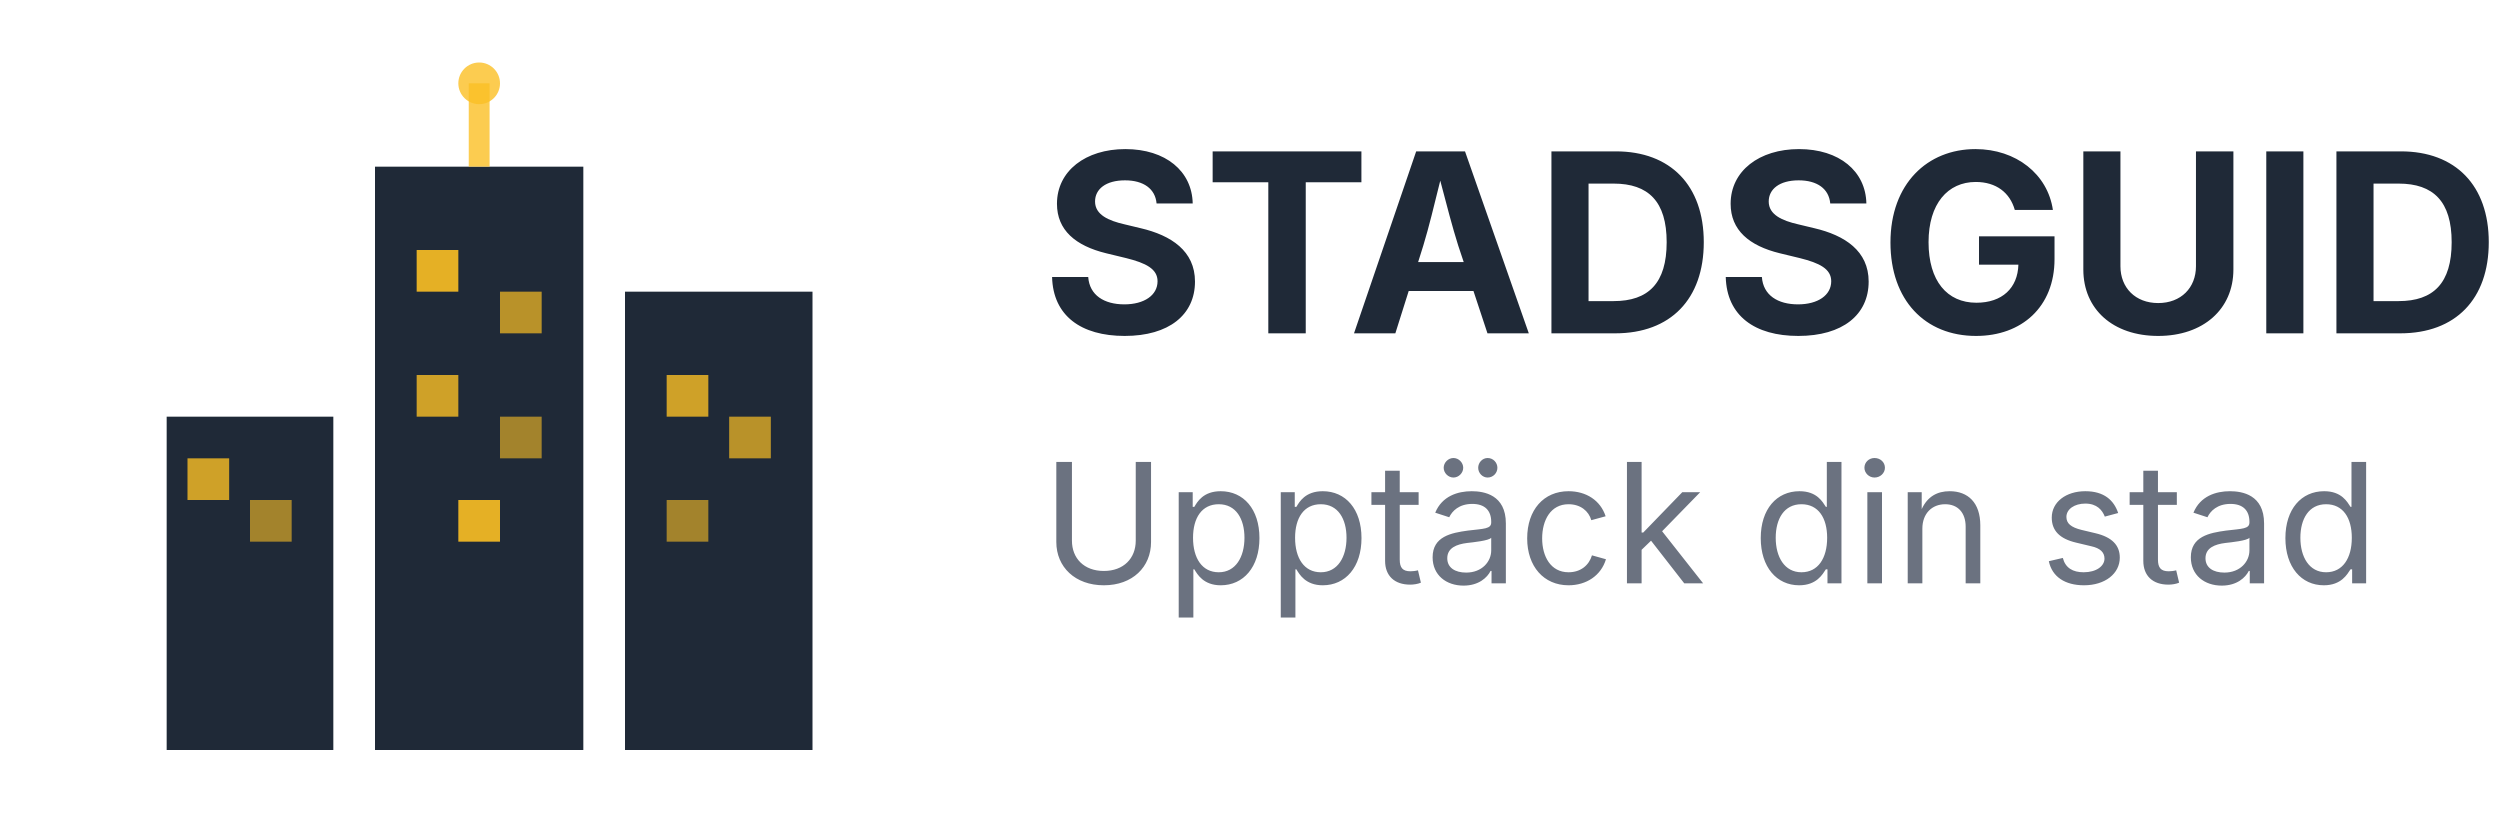
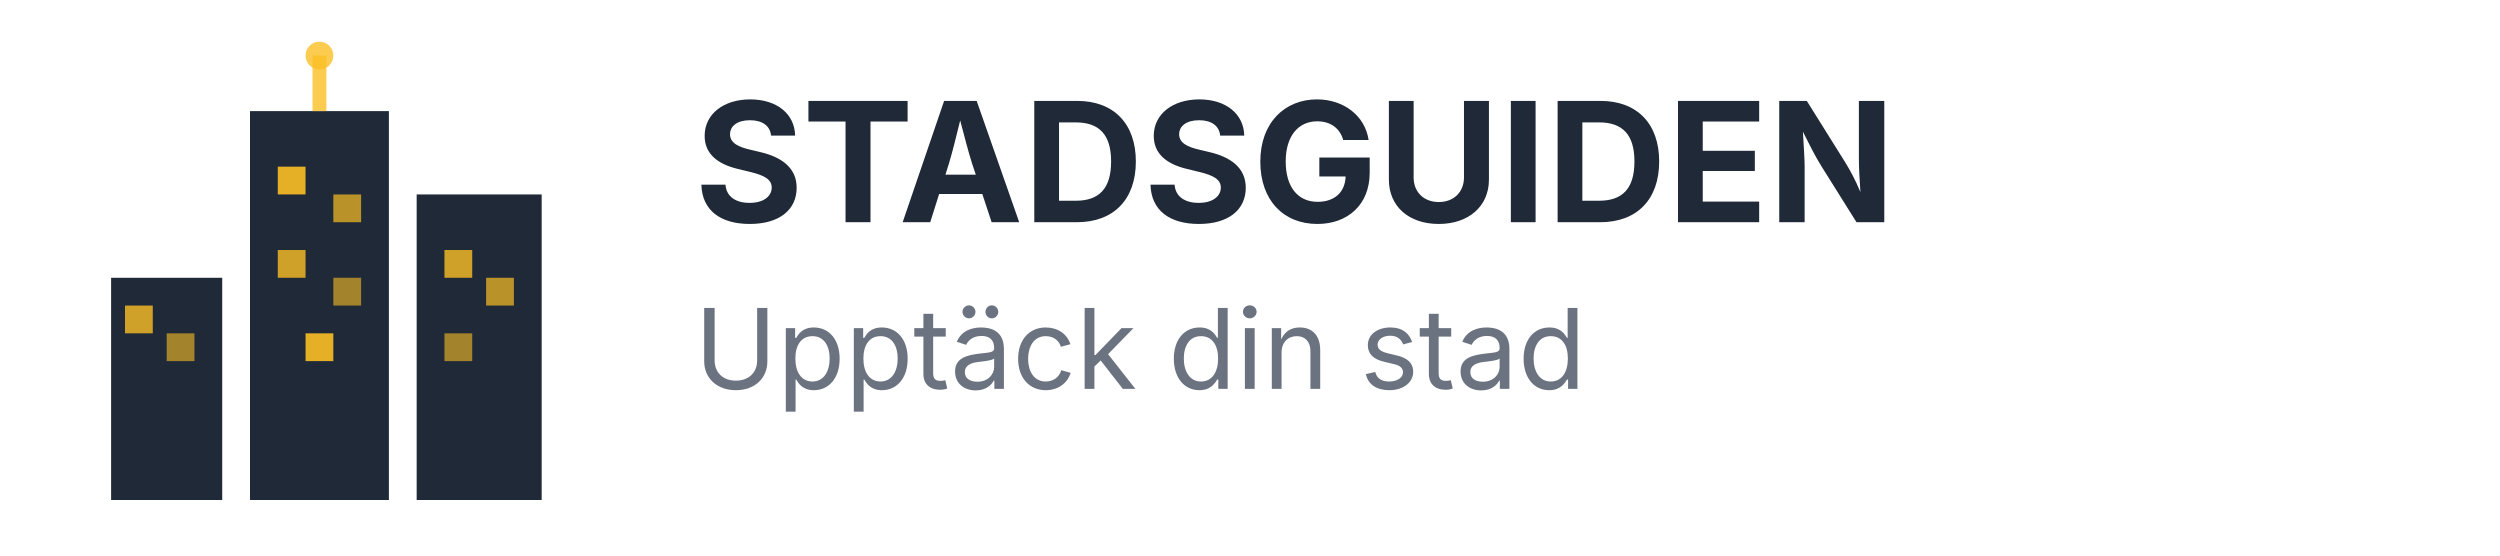
- <svg xmlns="http://www.w3.org/2000/svg" width="120" height="40" viewBox="0 0 120 40" fill="none">
+ <svg xmlns="http://www.w3.org/2000/svg" width="180" height="40" viewBox="0 0 180 40" fill="none">
  <g id="city-silhouette">
    <rect x="8" y="20" width="8" height="16" fill="#1f2937" />
    <rect x="9" y="22" width="2" height="2" fill="#fbbf24" opacity="0.8" />
    <rect x="12" y="24" width="2" height="2" fill="#fbbf24" opacity="0.6" />
    <rect x="18" y="8" width="10" height="28" fill="#1f2937" />
    <rect x="20" y="12" width="2" height="2" fill="#fbbf24" opacity="0.9" />
    <rect x="24" y="14" width="2" height="2" fill="#fbbf24" opacity="0.7" />
    <rect x="20" y="18" width="2" height="2" fill="#fbbf24" opacity="0.8" />
    <rect x="24" y="20" width="2" height="2" fill="#fbbf24" opacity="0.6" />
    <rect x="22" y="24" width="2" height="2" fill="#fbbf24" opacity="0.9" />
    <rect x="30" y="14" width="9" height="22" fill="#1f2937" />
    <rect x="32" y="18" width="2" height="2" fill="#fbbf24" opacity="0.8" />
    <rect x="35" y="20" width="2" height="2" fill="#fbbf24" opacity="0.7" />
    <rect x="32" y="24" width="2" height="2" fill="#fbbf24" opacity="0.6" />
    <line x1="23" y1="8" x2="23" y2="4" stroke="#fbbf24" stroke-width="1" opacity="0.8" />
    <circle cx="23" cy="4" r="1" fill="#fbbf24" opacity="0.8" />
  </g>
  <text x="50" y="16" font-family="Inter, system-ui, sans-serif" font-size="12" font-weight="700" fill="#1f2937">
    STADSGUIDEN
  </text>
  <text x="50" y="28" font-family="Inter, system-ui, sans-serif" font-size="8" font-weight="400" fill="#6b7280">
    Upptäck din stad
  </text>
</svg>
